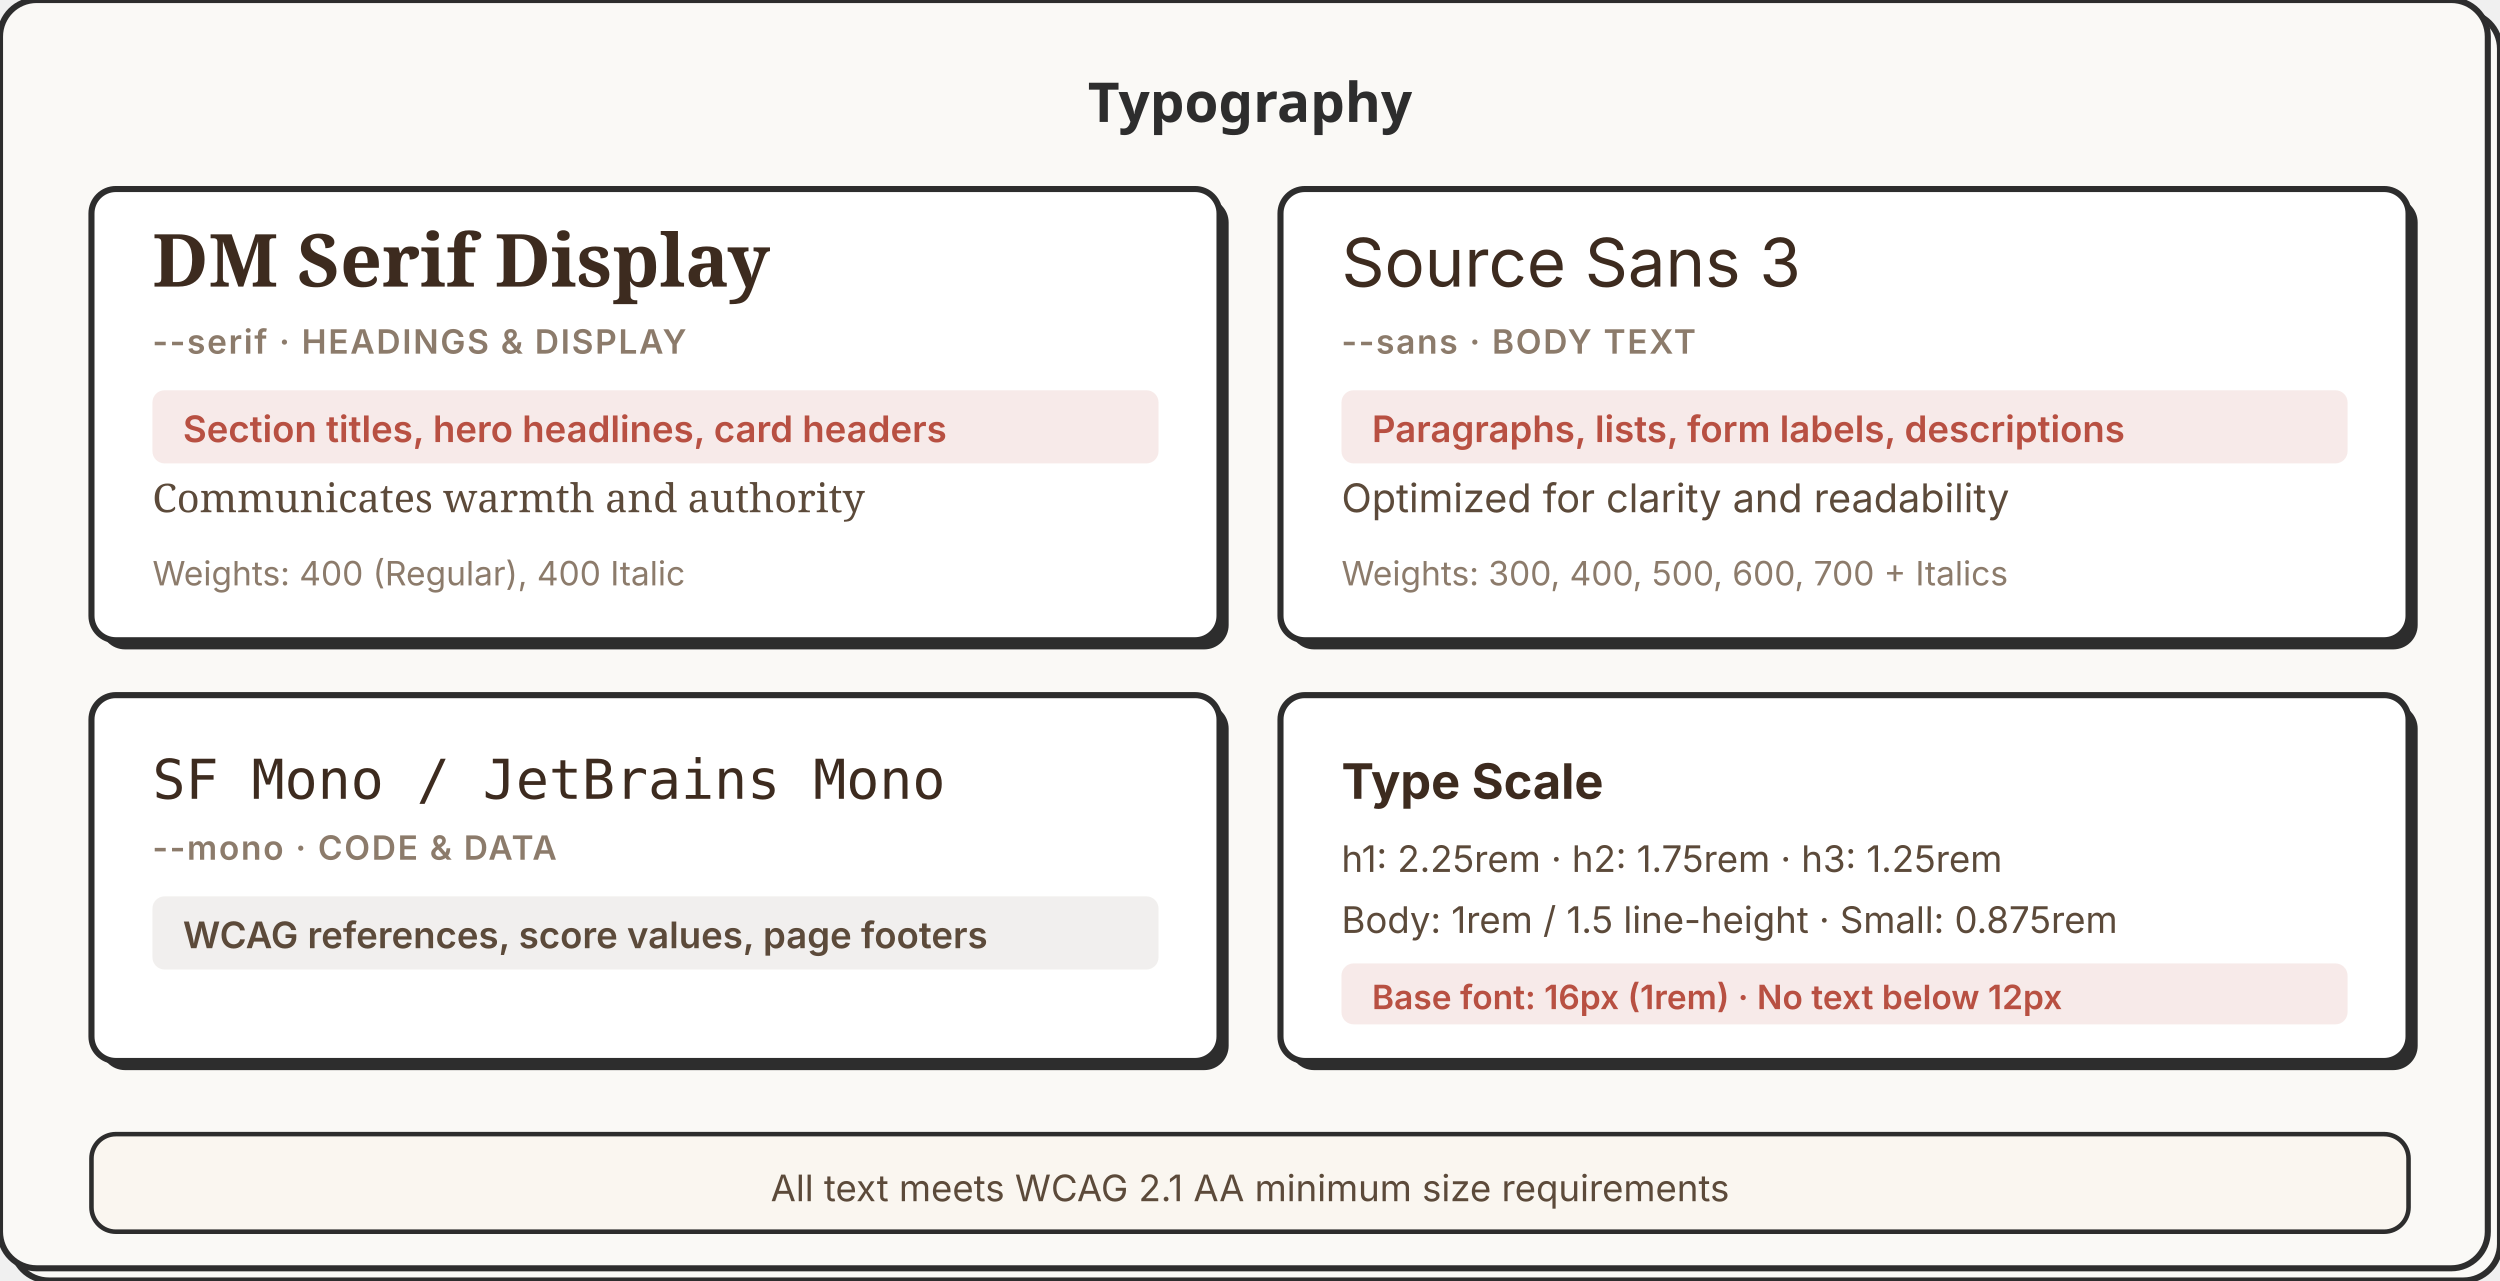
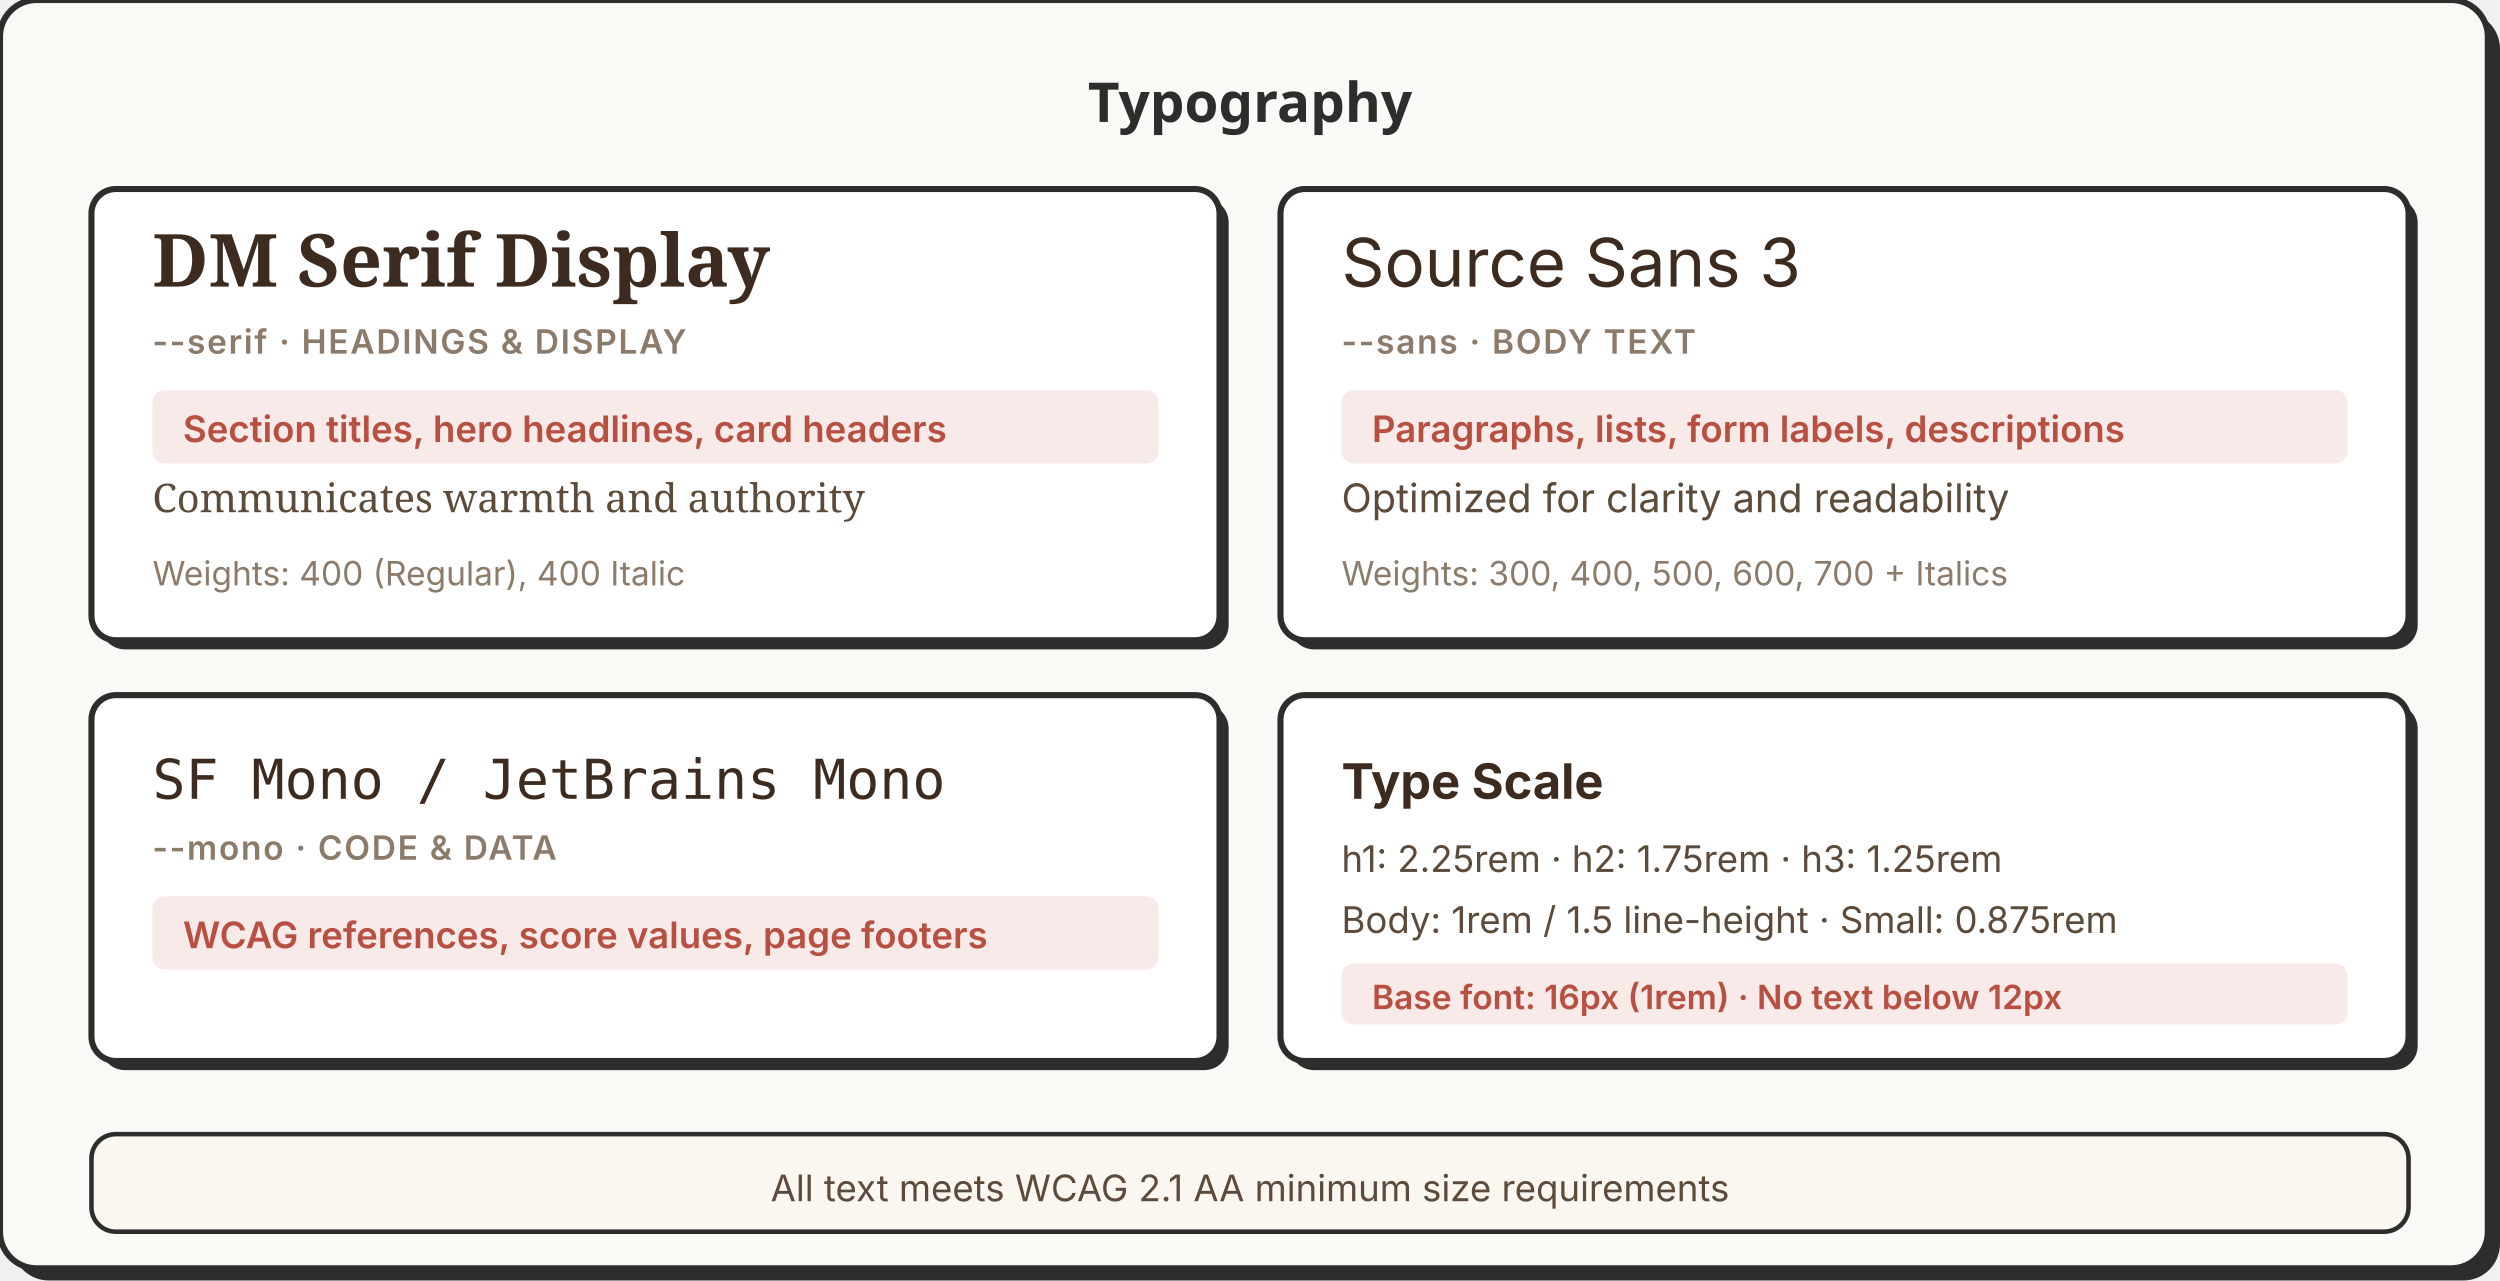
<svg xmlns="http://www.w3.org/2000/svg" viewBox="0 0 820 420" font-family="Commissioner, Inter, sans-serif">
-   <rect x="0" y="0" width="816" height="416" rx="12" fill="#faf9f6" stroke="#2d2d2d" stroke-width="2" transform="translate(4,4)" />
+   <rect x="4" y="4" width="816" height="416" rx="12" fill="#2d2d2d" />
  <rect width="816" height="416" rx="12" fill="#faf9f6" stroke="#2d2d2d" stroke-width="2" />
  <text x="410" y="40" text-anchor="middle" font-family="Bricolage Grotesque, Raleway, sans-serif" font-weight="700" font-size="18" fill="#2d2d2d">Typography</text>
-   <rect x="30" y="62" width="370" height="148" rx="8" fill="#2d2d2d" transform="translate(3,3)" />
+   <rect x="33" y="65" width="370" height="148" rx="8" fill="#2d2d2d" />
  <rect x="30" y="62" width="370" height="148" rx="8" fill="#ffffff" stroke="#2d2d2d" stroke-width="2" />
  <text x="50" y="94" font-family="Georgia, serif" font-weight="700" font-size="24" fill="#3D2B1F">DM Serif Display</text>
  <text x="50" y="116" font-size="11" fill="#8C7B6B" letter-spacing="0.05em" font-weight="600">--serif · HEADINGS &amp; DISPLAY</text>
  <rect x="50" y="128" width="330" height="24" rx="4" fill="#B85042" opacity="0.12" />
  <text x="60" y="145" font-size="12" fill="#B85042" font-weight="600">Section titles, hero headlines, card headers</text>
  <text x="50" y="168" font-family="Georgia, serif" font-size="13" fill="#5C4A3A">Communicates warmth and authority</text>
  <text x="50" y="192" font-size="11" fill="#8C7B6B">Weights: 400 (Regular), 400 Italic</text>
-   <rect x="420" y="62" width="370" height="148" rx="8" fill="#2d2d2d" transform="translate(3,3)" />
+   <rect x="423" y="65" width="370" height="148" rx="8" fill="#2d2d2d" />
  <rect x="420" y="62" width="370" height="148" rx="8" fill="#ffffff" stroke="#2d2d2d" stroke-width="2" />
  <text x="440" y="94" font-weight="400" font-size="22" fill="#3D2B1F">Source Sans 3</text>
  <text x="440" y="116" font-size="11" fill="#8C7B6B" letter-spacing="0.05em" font-weight="600">--sans · BODY TEXT</text>
  <rect x="440" y="128" width="330" height="24" rx="4" fill="#B85042" opacity="0.12" />
  <text x="450" y="145" font-size="12" fill="#B85042" font-weight="600">Paragraphs, lists, form labels, descriptions</text>
  <text x="440" y="168" font-size="13" fill="#5C4A3A">Optimized for clarity and readability</text>
  <text x="440" y="192" font-size="11" fill="#8C7B6B">Weights: 300, 400, 500, 600, 700 + Italics</text>
-   <rect x="30" y="228" width="370" height="120" rx="8" fill="#2d2d2d" transform="translate(3,3)" />
+   <rect x="33" y="231" width="370" height="120" rx="8" fill="#2d2d2d" />
  <rect x="30" y="228" width="370" height="120" rx="8" fill="#ffffff" stroke="#2d2d2d" stroke-width="2" />
  <text x="50" y="262" font-family="Consolas, monospace" font-size="18" fill="#3D2B1F">SF Mono / JetBrains Mono</text>
  <text x="50" y="282" font-size="11" fill="#8C7B6B" letter-spacing="0.05em" font-weight="600">--mono · CODE &amp; DATA</text>
-   <rect x="50" y="294" width="330" height="24" rx="4" fill="#8C7B6B" opacity="0.12" />
-   <text x="60" y="311" font-size="12" fill="#5C4A3A" font-weight="600">WCAG references, score values, page footers</text>
-   <rect x="420" y="228" width="370" height="120" rx="8" fill="#2d2d2d" transform="translate(3,3)" />
+   <rect x="50" y="294" width="330" height="24" rx="4" fill="#B85042" opacity="0.12" />
+   <text x="60" y="311" font-size="12" fill="#B85042" font-weight="600">WCAG references, score values, page footers</text>
+   <rect x="423" y="231" width="370" height="120" rx="8" fill="#2d2d2d" />
  <rect x="420" y="228" width="370" height="120" rx="8" fill="#ffffff" stroke="#2d2d2d" stroke-width="2" />
  <text x="440" y="262" font-weight="700" font-size="16" fill="#3D2B1F">Type Scale</text>
  <text x="440" y="286" font-size="12" fill="#5C4A3A">
    <tspan x="440">h1: 2.25rem · h2: 1.75rem · h3: 1.25rem</tspan>
    <tspan x="440" dy="20">Body: 1rem / 1.5 line-height · Small: 0.875rem</tspan>
  </text>
  <rect x="440" y="316" width="330" height="20" rx="4" fill="#B85042" opacity="0.12" />
  <text x="450" y="331" font-size="11" fill="#B85042" font-weight="600">Base font: 16px (1rem) · No text below 12px</text>
  <rect x="30" y="372" width="760" height="32" rx="8" fill="#FAF6F0" stroke="#2d2d2d" stroke-width="1.5" />
  <text x="410" y="394" text-anchor="middle" font-size="12" fill="#5C4A3A">All text meets WCAG 2.1 AA minimum size requirements</text>
</svg>
